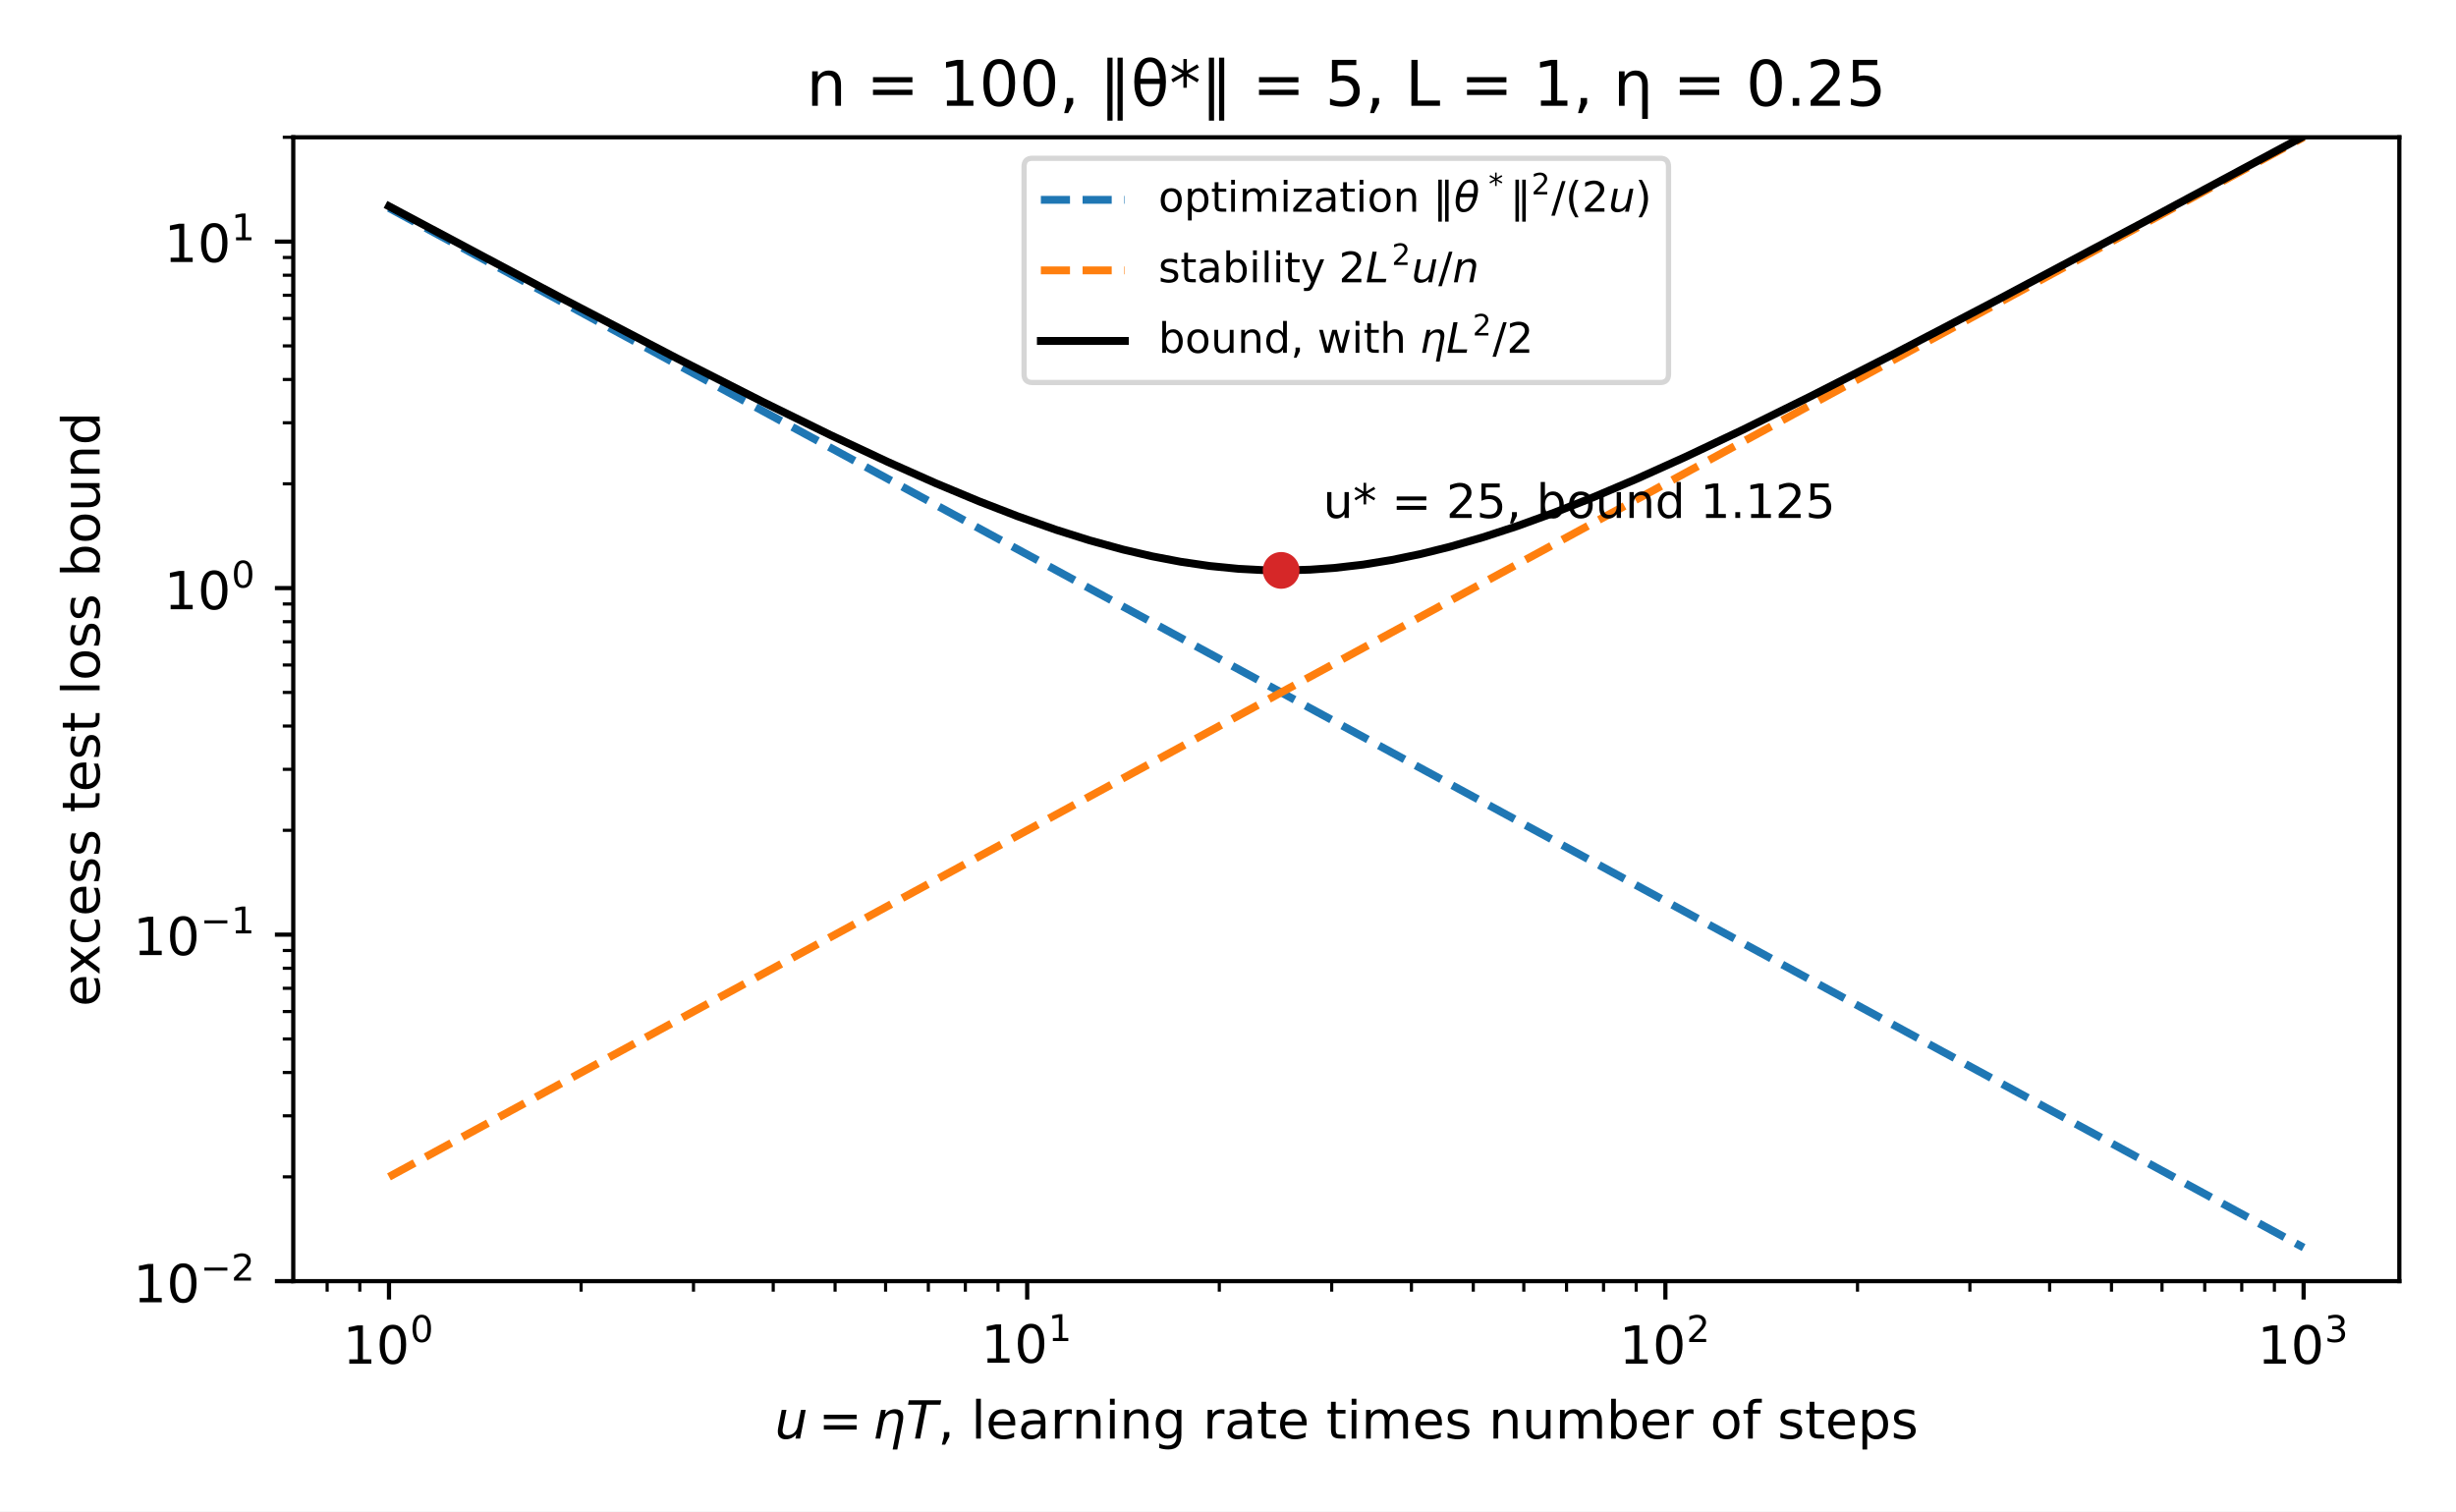
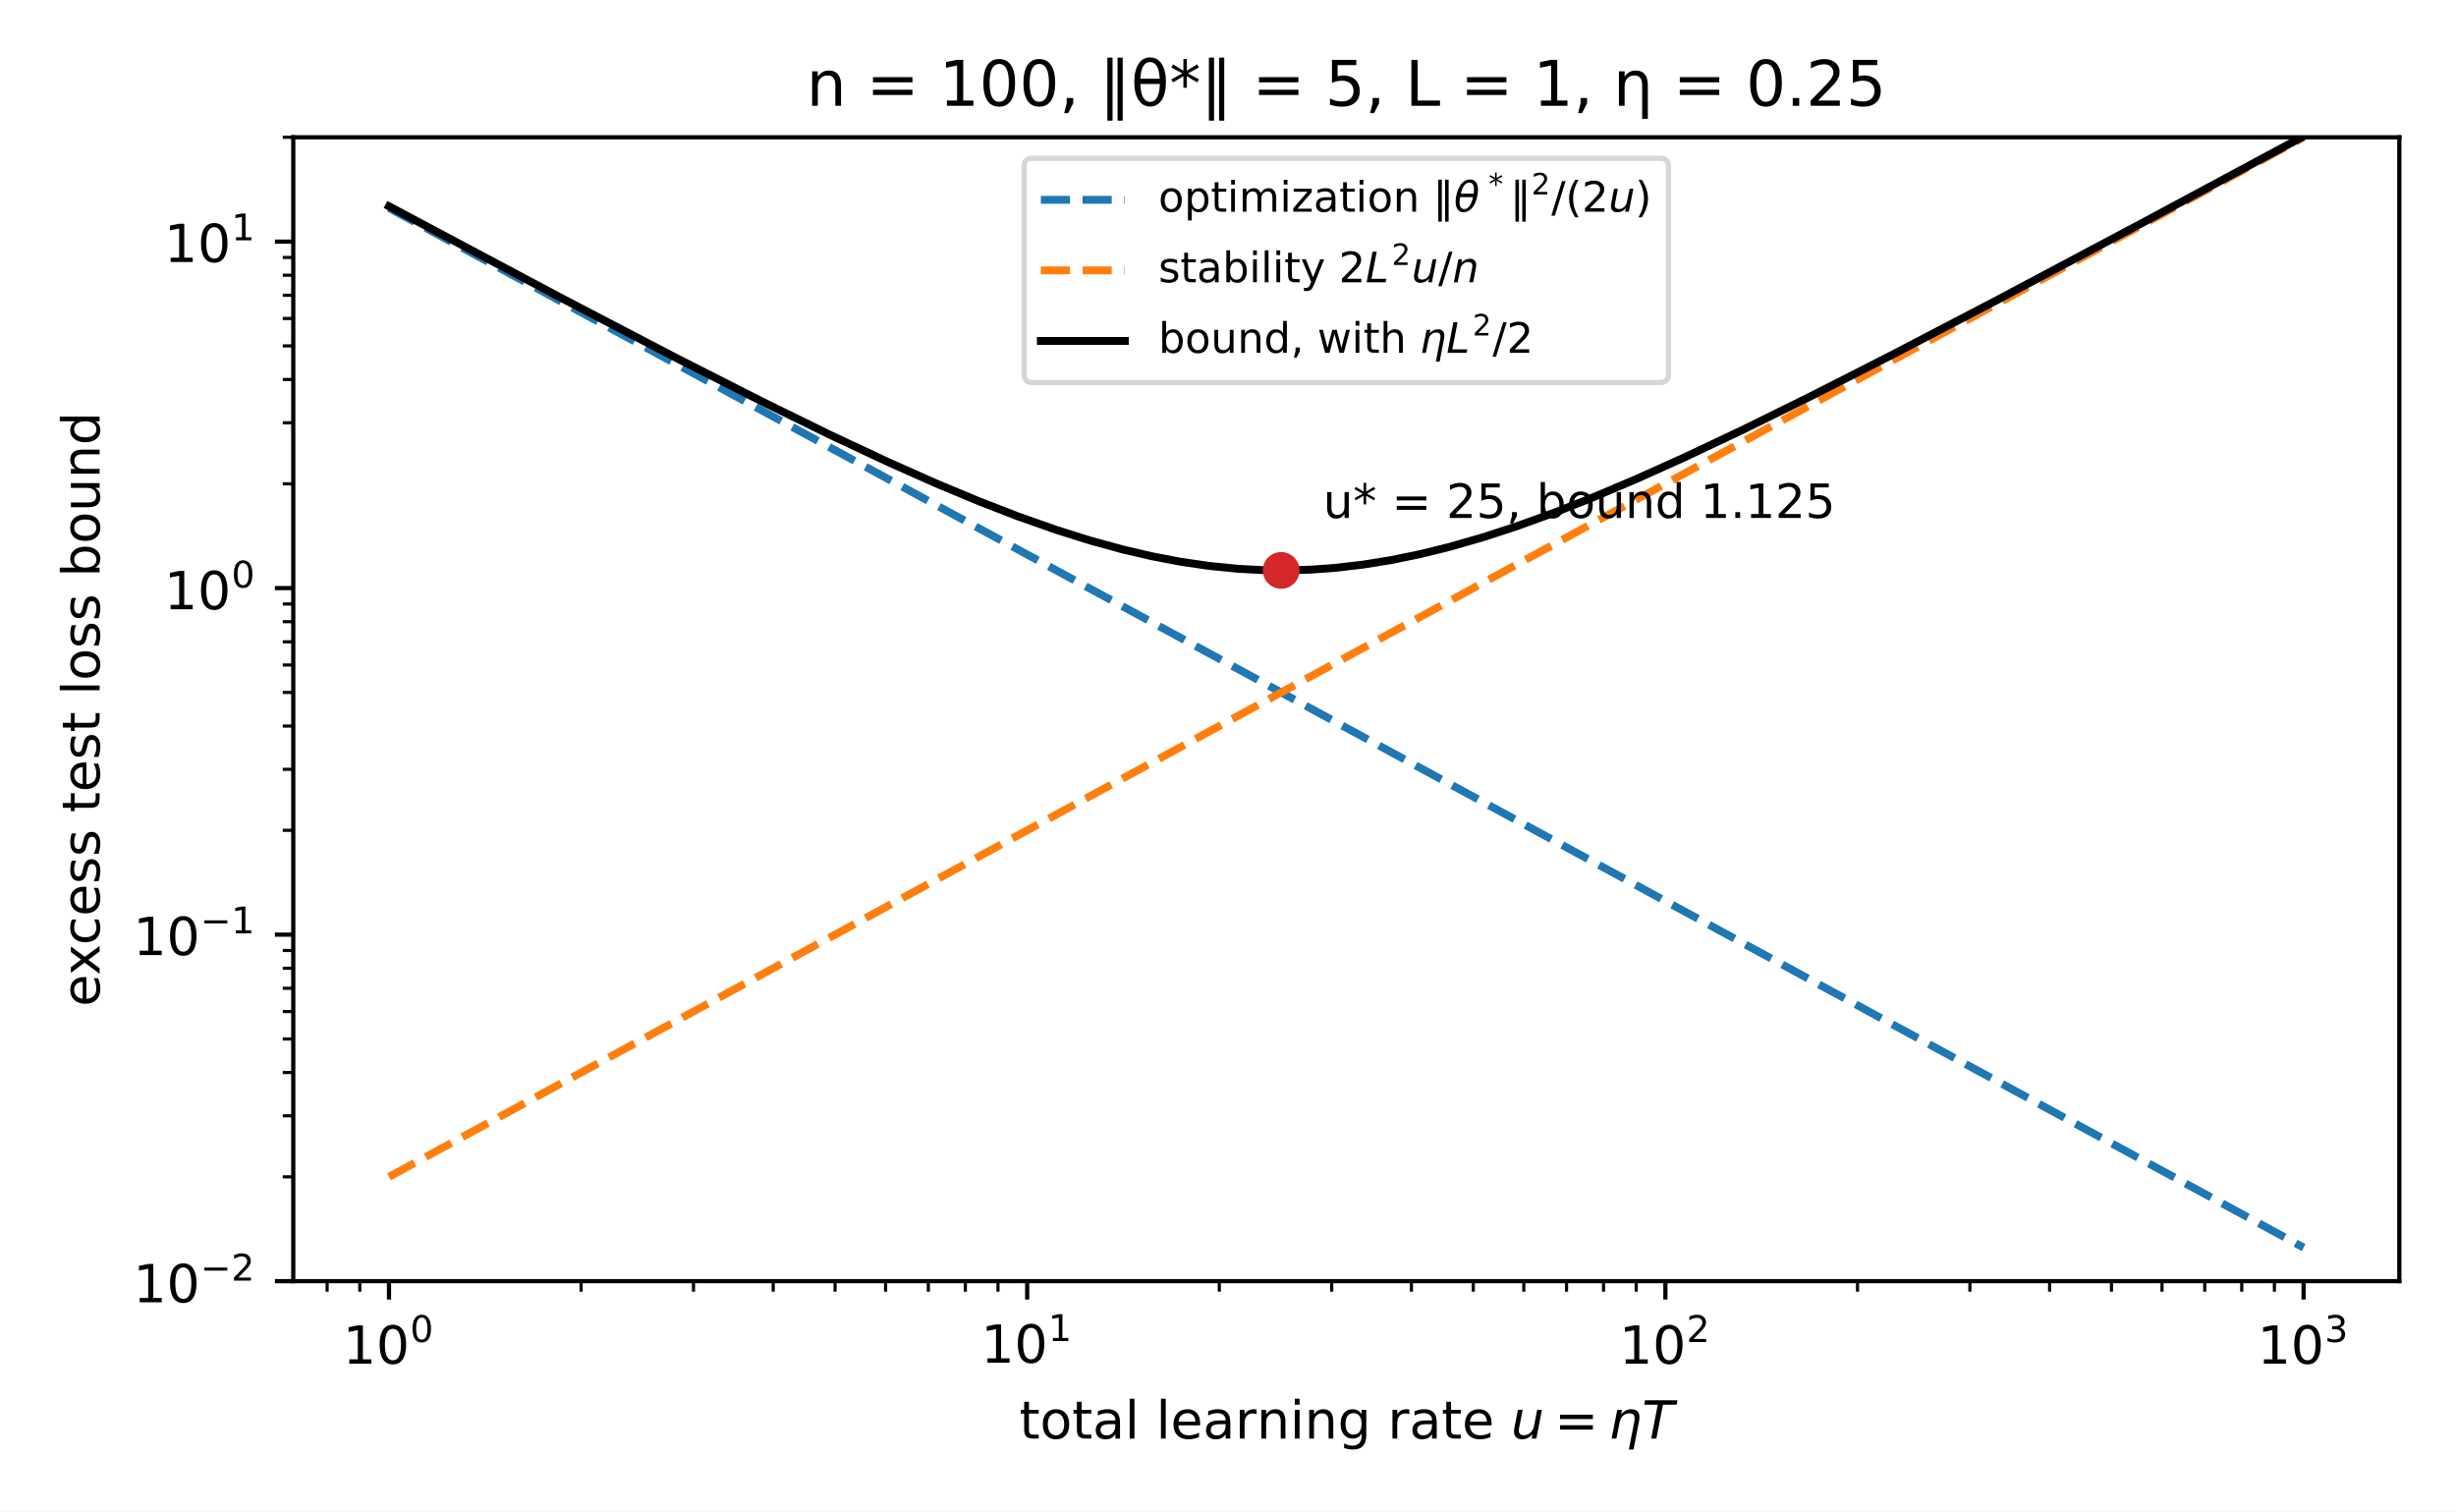
<svg xmlns="http://www.w3.org/2000/svg" xmlns:xlink="http://www.w3.org/1999/xlink" width="468pt" height="288pt" viewBox="0 0 468 288" version="1.1">
  <defs>
    <style type="text/css">*{stroke-linejoin: round; stroke-linecap: butt}</style>
  </defs>
  <g id="figure_1">
    <g id="patch_1">
      <path d="M 0 288  L 468 288  L 468 0  L 0 0  z " style="fill: #ffffff" />
    </g>
    <g id="axes_1">
      <g id="patch_2">
        <path d="M 55.882 244.115  L 457.2 244.115  L 457.2 26.16  L 55.882 26.16  z " style="fill: #ffffff" />
      </g>
      <g id="matplotlib.axis_1">
        <g id="xtick_1">
          <g id="line2d_1">
            <defs>
              <path id="m5288a0b979" d="M 0 0  L 0 3.5  " style="stroke: #000000; stroke-width: 0.8" />
            </defs>
            <g>
              <use xlink:href="#m5288a0b979" x="74.124" y="244.115" style="stroke: #000000; stroke-width: 0.8" />
            </g>
          </g>
          <g id="text_1">
            <g transform="translate(65.32406 260.5153)">
              <text>
                <tspan x="0" y="-0.675" style="font-size: 10px; font-family: 'DejaVu Sans'">1</tspan>
                <tspan x="6.362" y="-0.675" style="font-size: 10px; font-family: 'DejaVu Sans'">0</tspan>
                <tspan x="12.82" y="-4.805" style="font-size: 7px; font-family: 'DejaVu Sans'">0</tspan>
              </text>
            </g>
          </g>
        </g>
        <g id="xtick_2">
          <g id="line2d_2">
            <g>
              <use xlink:href="#m5288a0b979" x="195.735" y="244.115" style="stroke: #000000; stroke-width: 0.8" />
            </g>
          </g>
          <g id="text_2">
            <g transform="translate(186.9355 260.4153)">
              <text>
                <tspan x="0" y="-0.762" style="font-size: 10px; font-family: 'DejaVu Sans'">1</tspan>
                <tspan x="6.362" y="-0.762" style="font-size: 10px; font-family: 'DejaVu Sans'">0</tspan>
                <tspan x="12.82" y="-4.892" style="font-size: 7px; font-family: 'DejaVu Sans'">1</tspan>
              </text>
            </g>
          </g>
        </g>
        <g id="xtick_3">
          <g id="line2d_3">
            <g>
              <use xlink:href="#m5288a0b979" x="317.347" y="244.115" style="stroke: #000000; stroke-width: 0.8" />
            </g>
          </g>
          <g id="text_3">
            <g transform="translate(308.5469 260.5153)">
              <text>
                <tspan x="0" y="-0.675" style="font-size: 10px; font-family: 'DejaVu Sans'">1</tspan>
                <tspan x="6.362" y="-0.675" style="font-size: 10px; font-family: 'DejaVu Sans'">0</tspan>
                <tspan x="12.82" y="-4.805" style="font-size: 7px; font-family: 'DejaVu Sans'">2</tspan>
              </text>
            </g>
          </g>
        </g>
        <g id="xtick_4">
          <g id="line2d_4">
            <g>
              <use xlink:href="#m5288a0b979" x="438.958" y="244.115" style="stroke: #000000; stroke-width: 0.8" />
            </g>
          </g>
          <g id="text_4">
            <g transform="translate(430.1583 260.5153)">
              <text>
                <tspan x="0" y="-0.675" style="font-size: 10px; font-family: 'DejaVu Sans'">1</tspan>
                <tspan x="6.362" y="-0.675" style="font-size: 10px; font-family: 'DejaVu Sans'">0</tspan>
                <tspan x="12.82" y="-4.805" style="font-size: 7px; font-family: 'DejaVu Sans'">3</tspan>
              </text>
            </g>
          </g>
        </g>
        <g id="xtick_5">
          <g id="line2d_5">
            <defs>
              <path id="m8b709b4fbf" d="M 0 0  L 0 2  " style="stroke: #000000; stroke-width: 0.6" />
            </defs>
            <g>
              <use xlink:href="#m8b709b4fbf" x="62.339" y="244.115" style="stroke: #000000; stroke-width: 0.6" />
            </g>
          </g>
        </g>
        <g id="xtick_6">
          <g id="line2d_6">
            <g>
              <use xlink:href="#m8b709b4fbf" x="68.559" y="244.115" style="stroke: #000000; stroke-width: 0.6" />
            </g>
          </g>
        </g>
        <g id="xtick_7">
          <g id="line2d_7">
            <g>
              <use xlink:href="#m8b709b4fbf" x="110.733" y="244.115" style="stroke: #000000; stroke-width: 0.6" />
            </g>
          </g>
        </g>
        <g id="xtick_8">
          <g id="line2d_8">
            <g>
              <use xlink:href="#m8b709b4fbf" x="132.147" y="244.115" style="stroke: #000000; stroke-width: 0.6" />
            </g>
          </g>
        </g>
        <g id="xtick_9">
          <g id="line2d_9">
            <g>
              <use xlink:href="#m8b709b4fbf" x="147.341" y="244.115" style="stroke: #000000; stroke-width: 0.6" />
            </g>
          </g>
        </g>
        <g id="xtick_10">
          <g id="line2d_10">
            <g>
              <use xlink:href="#m8b709b4fbf" x="159.127" y="244.115" style="stroke: #000000; stroke-width: 0.6" />
            </g>
          </g>
        </g>
        <g id="xtick_11">
          <g id="line2d_11">
            <g>
              <use xlink:href="#m8b709b4fbf" x="168.756" y="244.115" style="stroke: #000000; stroke-width: 0.6" />
            </g>
          </g>
        </g>
        <g id="xtick_12">
          <g id="line2d_12">
            <g>
              <use xlink:href="#m8b709b4fbf" x="176.898" y="244.115" style="stroke: #000000; stroke-width: 0.6" />
            </g>
          </g>
        </g>
        <g id="xtick_13">
          <g id="line2d_13">
            <g>
              <use xlink:href="#m8b709b4fbf" x="183.95" y="244.115" style="stroke: #000000; stroke-width: 0.6" />
            </g>
          </g>
        </g>
        <g id="xtick_14">
          <g id="line2d_14">
            <g>
              <use xlink:href="#m8b709b4fbf" x="190.171" y="244.115" style="stroke: #000000; stroke-width: 0.6" />
            </g>
          </g>
        </g>
        <g id="xtick_15">
          <g id="line2d_15">
            <g>
              <use xlink:href="#m8b709b4fbf" x="232.344" y="244.115" style="stroke: #000000; stroke-width: 0.6" />
            </g>
          </g>
        </g>
        <g id="xtick_16">
          <g id="line2d_16">
            <g>
              <use xlink:href="#m8b709b4fbf" x="253.759" y="244.115" style="stroke: #000000; stroke-width: 0.6" />
            </g>
          </g>
        </g>
        <g id="xtick_17">
          <g id="line2d_17">
            <g>
              <use xlink:href="#m8b709b4fbf" x="268.953" y="244.115" style="stroke: #000000; stroke-width: 0.6" />
            </g>
          </g>
        </g>
        <g id="xtick_18">
          <g id="line2d_18">
            <g>
              <use xlink:href="#m8b709b4fbf" x="280.738" y="244.115" style="stroke: #000000; stroke-width: 0.6" />
            </g>
          </g>
        </g>
        <g id="xtick_19">
          <g id="line2d_19">
            <g>
              <use xlink:href="#m8b709b4fbf" x="290.368" y="244.115" style="stroke: #000000; stroke-width: 0.6" />
            </g>
          </g>
        </g>
        <g id="xtick_20">
          <g id="line2d_20">
            <g>
              <use xlink:href="#m8b709b4fbf" x="298.509" y="244.115" style="stroke: #000000; stroke-width: 0.6" />
            </g>
          </g>
        </g>
        <g id="xtick_21">
          <g id="line2d_21">
            <g>
              <use xlink:href="#m8b709b4fbf" x="305.562" y="244.115" style="stroke: #000000; stroke-width: 0.6" />
            </g>
          </g>
        </g>
        <g id="xtick_22">
          <g id="line2d_22">
            <g>
              <use xlink:href="#m8b709b4fbf" x="311.782" y="244.115" style="stroke: #000000; stroke-width: 0.6" />
            </g>
          </g>
        </g>
        <g id="xtick_23">
          <g id="line2d_23">
            <g>
              <use xlink:href="#m8b709b4fbf" x="353.956" y="244.115" style="stroke: #000000; stroke-width: 0.6" />
            </g>
          </g>
        </g>
        <g id="xtick_24">
          <g id="line2d_24">
            <g>
              <use xlink:href="#m8b709b4fbf" x="375.37" y="244.115" style="stroke: #000000; stroke-width: 0.6" />
            </g>
          </g>
        </g>
        <g id="xtick_25">
          <g id="line2d_25">
            <g>
              <use xlink:href="#m8b709b4fbf" x="390.564" y="244.115" style="stroke: #000000; stroke-width: 0.6" />
            </g>
          </g>
        </g>
        <g id="xtick_26">
          <g id="line2d_26">
            <g>
              <use xlink:href="#m8b709b4fbf" x="402.35" y="244.115" style="stroke: #000000; stroke-width: 0.6" />
            </g>
          </g>
        </g>
        <g id="xtick_27">
          <g id="line2d_27">
            <g>
              <use xlink:href="#m8b709b4fbf" x="411.979" y="244.115" style="stroke: #000000; stroke-width: 0.6" />
            </g>
          </g>
        </g>
        <g id="xtick_28">
          <g id="line2d_28">
            <g>
              <use xlink:href="#m8b709b4fbf" x="420.12" y="244.115" style="stroke: #000000; stroke-width: 0.6" />
            </g>
          </g>
        </g>
        <g id="xtick_29">
          <g id="line2d_29">
            <g>
              <use xlink:href="#m8b709b4fbf" x="427.173" y="244.115" style="stroke: #000000; stroke-width: 0.6" />
            </g>
          </g>
        </g>
        <g id="xtick_30">
          <g id="line2d_30">
            <g>
              <use xlink:href="#m8b709b4fbf" x="433.394" y="244.115" style="stroke: #000000; stroke-width: 0.6" />
            </g>
          </g>
        </g>
        <g id="text_5">
-           <g transform="translate(147.6412 274.5177)">
+           <g transform="translate(194.2412 274.5177)">
            <text>
-               <tspan x="0" y="-0.406" style="font-style: oblique; font-size: 10px; font-family: 'DejaVu Sans'">u</tspan>
-               <tspan x="18.613" y="-0.406" style="font-style: oblique; font-size: 10px; font-family: 'DejaVu Sans'">η</tspan>
-               <tspan x="24.951" y="-0.406" style="font-style: oblique; font-size: 10px; font-family: 'DejaVu Sans'">T</tspan>
-               <tspan x="8.286" y="-0.406" style="font-size: 10px; font-family: 'DejaVu Sans'">=</tspan>
-               <tspan x="31.06" y="-0.406" style="font-size: 10px; font-family: 'DejaVu Sans'">,</tspan>
-               <tspan x="34.238" y="-0.406" style="font-size: 10px; font-family: 'DejaVu Sans'"> </tspan>
-               <tspan x="37.417" y="-0.406" style="font-size: 10px; font-family: 'DejaVu Sans'">l</tspan>
-               <tspan x="40.195" y="-0.406" style="font-size: 10px; font-family: 'DejaVu Sans'">e</tspan>
-               <tspan x="46.348" y="-0.406" style="font-size: 10px; font-family: 'DejaVu Sans'">a</tspan>
-               <tspan x="52.476" y="-0.406" style="font-size: 10px; font-family: 'DejaVu Sans'">r</tspan>
-               <tspan x="56.587" y="-0.406" style="font-size: 10px; font-family: 'DejaVu Sans'">n</tspan>
-               <tspan x="62.925" y="-0.406" style="font-size: 10px; font-family: 'DejaVu Sans'">i</tspan>
-               <tspan x="65.703" y="-0.406" style="font-size: 10px; font-family: 'DejaVu Sans'">n</tspan>
-               <tspan x="72.041" y="-0.406" style="font-size: 10px; font-family: 'DejaVu Sans'">g</tspan>
-               <tspan x="78.389" y="-0.406" style="font-size: 10px; font-family: 'DejaVu Sans'"> </tspan>
-               <tspan x="81.567" y="-0.406" style="font-size: 10px; font-family: 'DejaVu Sans'">r</tspan>
-               <tspan x="85.679" y="-0.406" style="font-size: 10px; font-family: 'DejaVu Sans'">a</tspan>
-               <tspan x="91.807" y="-0.406" style="font-size: 10px; font-family: 'DejaVu Sans'">t</tspan>
-               <tspan x="95.728" y="-0.406" style="font-size: 10px; font-family: 'DejaVu Sans'">e</tspan>
-               <tspan x="101.88" y="-0.406" style="font-size: 10px; font-family: 'DejaVu Sans'"> </tspan>
-               <tspan x="105.059" y="-0.406" style="font-size: 10px; font-family: 'DejaVu Sans'">t</tspan>
-               <tspan x="108.979" y="-0.406" style="font-size: 10px; font-family: 'DejaVu Sans'">i</tspan>
-               <tspan x="111.758" y="-0.406" style="font-size: 10px; font-family: 'DejaVu Sans'">m</tspan>
-               <tspan x="121.499" y="-0.406" style="font-size: 10px; font-family: 'DejaVu Sans'">e</tspan>
-               <tspan x="127.651" y="-0.406" style="font-size: 10px; font-family: 'DejaVu Sans'">s</tspan>
-               <tspan x="132.861" y="-0.406" style="font-size: 10px; font-family: 'DejaVu Sans'"> </tspan>
-               <tspan x="136.04" y="-0.406" style="font-size: 10px; font-family: 'DejaVu Sans'">n</tspan>
-               <tspan x="142.378" y="-0.406" style="font-size: 10px; font-family: 'DejaVu Sans'">u</tspan>
-               <tspan x="148.716" y="-0.406" style="font-size: 10px; font-family: 'DejaVu Sans'">m</tspan>
-               <tspan x="158.457" y="-0.406" style="font-size: 10px; font-family: 'DejaVu Sans'">b</tspan>
-               <tspan x="164.805" y="-0.406" style="font-size: 10px; font-family: 'DejaVu Sans'">e</tspan>
-               <tspan x="170.957" y="-0.406" style="font-size: 10px; font-family: 'DejaVu Sans'">r</tspan>
-               <tspan x="175.068" y="-0.406" style="font-size: 10px; font-family: 'DejaVu Sans'"> </tspan>
-               <tspan x="178.247" y="-0.406" style="font-size: 10px; font-family: 'DejaVu Sans'">o</tspan>
-               <tspan x="184.365" y="-0.406" style="font-size: 10px; font-family: 'DejaVu Sans'">f</tspan>
-               <tspan x="187.886" y="-0.406" style="font-size: 10px; font-family: 'DejaVu Sans'"> </tspan>
-               <tspan x="191.064" y="-0.406" style="font-size: 10px; font-family: 'DejaVu Sans'">s</tspan>
-               <tspan x="196.274" y="-0.406" style="font-size: 10px; font-family: 'DejaVu Sans'">t</tspan>
-               <tspan x="200.195" y="-0.406" style="font-size: 10px; font-family: 'DejaVu Sans'">e</tspan>
-               <tspan x="206.348" y="-0.406" style="font-size: 10px; font-family: 'DejaVu Sans'">p</tspan>
-               <tspan x="212.695" y="-0.406" style="font-size: 10px; font-family: 'DejaVu Sans'">s</tspan>
+               <tspan x="0" y="-0.406" style="font-size: 10px; font-family: 'DejaVu Sans'">t</tspan>
+               <tspan x="3.921" y="-0.406" style="font-size: 10px; font-family: 'DejaVu Sans'">o</tspan>
+               <tspan x="10.039" y="-0.406" style="font-size: 10px; font-family: 'DejaVu Sans'">t</tspan>
+               <tspan x="13.96" y="-0.406" style="font-size: 10px; font-family: 'DejaVu Sans'">a</tspan>
+               <tspan x="20.088" y="-0.406" style="font-size: 10px; font-family: 'DejaVu Sans'">l</tspan>
+               <tspan x="22.866" y="-0.406" style="font-size: 10px; font-family: 'DejaVu Sans'"> </tspan>
+               <tspan x="26.045" y="-0.406" style="font-size: 10px; font-family: 'DejaVu Sans'">l</tspan>
+               <tspan x="28.823" y="-0.406" style="font-size: 10px; font-family: 'DejaVu Sans'">e</tspan>
+               <tspan x="34.976" y="-0.406" style="font-size: 10px; font-family: 'DejaVu Sans'">a</tspan>
+               <tspan x="41.104" y="-0.406" style="font-size: 10px; font-family: 'DejaVu Sans'">r</tspan>
+               <tspan x="45.215" y="-0.406" style="font-size: 10px; font-family: 'DejaVu Sans'">n</tspan>
+               <tspan x="51.553" y="-0.406" style="font-size: 10px; font-family: 'DejaVu Sans'">i</tspan>
+               <tspan x="54.331" y="-0.406" style="font-size: 10px; font-family: 'DejaVu Sans'">n</tspan>
+               <tspan x="60.669" y="-0.406" style="font-size: 10px; font-family: 'DejaVu Sans'">g</tspan>
+               <tspan x="67.017" y="-0.406" style="font-size: 10px; font-family: 'DejaVu Sans'"> </tspan>
+               <tspan x="70.195" y="-0.406" style="font-size: 10px; font-family: 'DejaVu Sans'">r</tspan>
+               <tspan x="74.307" y="-0.406" style="font-size: 10px; font-family: 'DejaVu Sans'">a</tspan>
+               <tspan x="80.435" y="-0.406" style="font-size: 10px; font-family: 'DejaVu Sans'">t</tspan>
+               <tspan x="84.355" y="-0.406" style="font-size: 10px; font-family: 'DejaVu Sans'">e</tspan>
+               <tspan x="90.508" y="-0.406" style="font-size: 10px; font-family: 'DejaVu Sans'"> </tspan>
+               <tspan x="101.973" y="-0.406" style="font-size: 10px; font-family: 'DejaVu Sans'">=</tspan>
+               <tspan x="93.687" y="-0.406" style="font-style: oblique; font-size: 10px; font-family: 'DejaVu Sans'">u</tspan>
+               <tspan x="112.3" y="-0.406" style="font-style: oblique; font-size: 10px; font-family: 'DejaVu Sans'">η</tspan>
+               <tspan x="118.638" y="-0.406" style="font-style: oblique; font-size: 10px; font-family: 'DejaVu Sans'">T</tspan>
            </text>
          </g>
        </g>
      </g>
      <g id="matplotlib.axis_2">
        <g id="ytick_1">
          <g id="line2d_31">
            <defs>
              <path id="m361ceef6e5" d="M 0 0  L -3.5 0  " style="stroke: #000000; stroke-width: 0.8" />
            </defs>
            <g>
              <use xlink:href="#m361ceef6e5" x="55.882" y="244.115" style="stroke: #000000; stroke-width: 0.8" />
            </g>
          </g>
          <g id="text_6">
            <g transform="translate(25.38234 248.8153)">
              <text>
                <tspan x="0" y="-0.675" style="font-size: 10px; font-family: 'DejaVu Sans'">1</tspan>
                <tspan x="6.362" y="-0.675" style="font-size: 10px; font-family: 'DejaVu Sans'">0</tspan>
                <tspan x="12.82" y="-4.805" style="font-size: 7px; font-family: 'DejaVu Sans'">−</tspan>
                <tspan x="18.686" y="-4.805" style="font-size: 7px; font-family: 'DejaVu Sans'">2</tspan>
              </text>
            </g>
          </g>
        </g>
        <g id="ytick_2">
          <g id="line2d_32">
            <g>
              <use xlink:href="#m361ceef6e5" x="55.882" y="178.089" style="stroke: #000000; stroke-width: 0.8" />
            </g>
          </g>
          <g id="text_7">
            <g transform="translate(25.38234 182.7389)">
              <text>
                <tspan x="0" y="-0.762" style="font-size: 10px; font-family: 'DejaVu Sans'">1</tspan>
                <tspan x="6.362" y="-0.762" style="font-size: 10px; font-family: 'DejaVu Sans'">0</tspan>
                <tspan x="12.82" y="-4.892" style="font-size: 7px; font-family: 'DejaVu Sans'">−</tspan>
                <tspan x="18.686" y="-4.892" style="font-size: 7px; font-family: 'DejaVu Sans'">1</tspan>
              </text>
            </g>
          </g>
        </g>
        <g id="ytick_3">
          <g id="line2d_33">
            <g>
              <use xlink:href="#m361ceef6e5" x="55.882" y="112.062" style="stroke: #000000; stroke-width: 0.8" />
            </g>
          </g>
          <g id="text_8">
            <g transform="translate(31.28234 116.7624)">
              <text>
                <tspan x="0" y="-0.675" style="font-size: 10px; font-family: 'DejaVu Sans'">1</tspan>
                <tspan x="6.362" y="-0.675" style="font-size: 10px; font-family: 'DejaVu Sans'">0</tspan>
                <tspan x="12.82" y="-4.805" style="font-size: 7px; font-family: 'DejaVu Sans'">0</tspan>
              </text>
            </g>
          </g>
        </g>
        <g id="ytick_4">
          <g id="line2d_34">
            <g>
              <use xlink:href="#m361ceef6e5" x="55.882" y="46.036" style="stroke: #000000; stroke-width: 0.8" />
            </g>
          </g>
          <g id="text_9">
            <g transform="translate(31.28234 50.68594)">
              <text>
                <tspan x="0" y="-0.762" style="font-size: 10px; font-family: 'DejaVu Sans'">1</tspan>
                <tspan x="6.362" y="-0.762" style="font-size: 10px; font-family: 'DejaVu Sans'">0</tspan>
                <tspan x="12.82" y="-4.892" style="font-size: 7px; font-family: 'DejaVu Sans'">1</tspan>
              </text>
            </g>
          </g>
        </g>
        <g id="ytick_5">
          <g id="line2d_35">
            <defs>
              <path id="m5c32e7f812" d="M 0 0  L -2 0  " style="stroke: #000000; stroke-width: 0.6" />
            </defs>
            <g>
              <use xlink:href="#m5c32e7f812" x="55.882" y="224.239" style="stroke: #000000; stroke-width: 0.6" />
            </g>
          </g>
        </g>
        <g id="ytick_6">
          <g id="line2d_36">
            <g>
              <use xlink:href="#m5c32e7f812" x="55.882" y="212.613" style="stroke: #000000; stroke-width: 0.6" />
            </g>
          </g>
        </g>
        <g id="ytick_7">
          <g id="line2d_37">
            <g>
              <use xlink:href="#m5c32e7f812" x="55.882" y="204.363" style="stroke: #000000; stroke-width: 0.6" />
            </g>
          </g>
        </g>
        <g id="ytick_8">
          <g id="line2d_38">
            <g>
              <use xlink:href="#m5c32e7f812" x="55.882" y="197.965" style="stroke: #000000; stroke-width: 0.6" />
            </g>
          </g>
        </g>
        <g id="ytick_9">
          <g id="line2d_39">
            <g>
              <use xlink:href="#m5c32e7f812" x="55.882" y="192.737" style="stroke: #000000; stroke-width: 0.6" />
            </g>
          </g>
        </g>
        <g id="ytick_10">
          <g id="line2d_40">
            <g>
              <use xlink:href="#m5c32e7f812" x="55.882" y="188.316" style="stroke: #000000; stroke-width: 0.6" />
            </g>
          </g>
        </g>
        <g id="ytick_11">
          <g id="line2d_41">
            <g>
              <use xlink:href="#m5c32e7f812" x="55.882" y="184.487" style="stroke: #000000; stroke-width: 0.6" />
            </g>
          </g>
        </g>
        <g id="ytick_12">
          <g id="line2d_42">
            <g>
              <use xlink:href="#m5c32e7f812" x="55.882" y="181.11" style="stroke: #000000; stroke-width: 0.6" />
            </g>
          </g>
        </g>
        <g id="ytick_13">
          <g id="line2d_43">
            <g>
              <use xlink:href="#m5c32e7f812" x="55.882" y="158.213" style="stroke: #000000; stroke-width: 0.6" />
            </g>
          </g>
        </g>
        <g id="ytick_14">
          <g id="line2d_44">
            <g>
              <use xlink:href="#m5c32e7f812" x="55.882" y="146.586" style="stroke: #000000; stroke-width: 0.6" />
            </g>
          </g>
        </g>
        <g id="ytick_15">
          <g id="line2d_45">
            <g>
              <use xlink:href="#m5c32e7f812" x="55.882" y="138.337" style="stroke: #000000; stroke-width: 0.6" />
            </g>
          </g>
        </g>
        <g id="ytick_16">
          <g id="line2d_46">
            <g>
              <use xlink:href="#m5c32e7f812" x="55.882" y="131.938" style="stroke: #000000; stroke-width: 0.6" />
            </g>
          </g>
        </g>
        <g id="ytick_17">
          <g id="line2d_47">
            <g>
              <use xlink:href="#m5c32e7f812" x="55.882" y="126.71" style="stroke: #000000; stroke-width: 0.6" />
            </g>
          </g>
        </g>
        <g id="ytick_18">
          <g id="line2d_48">
            <g>
              <use xlink:href="#m5c32e7f812" x="55.882" y="122.29" style="stroke: #000000; stroke-width: 0.6" />
            </g>
          </g>
        </g>
        <g id="ytick_19">
          <g id="line2d_49">
            <g>
              <use xlink:href="#m5c32e7f812" x="55.882" y="118.461" style="stroke: #000000; stroke-width: 0.6" />
            </g>
          </g>
        </g>
        <g id="ytick_20">
          <g id="line2d_50">
            <g>
              <use xlink:href="#m5c32e7f812" x="55.882" y="115.084" style="stroke: #000000; stroke-width: 0.6" />
            </g>
          </g>
        </g>
        <g id="ytick_21">
          <g id="line2d_51">
            <g>
              <use xlink:href="#m5c32e7f812" x="55.882" y="92.186" style="stroke: #000000; stroke-width: 0.6" />
            </g>
          </g>
        </g>
        <g id="ytick_22">
          <g id="line2d_52">
            <g>
              <use xlink:href="#m5c32e7f812" x="55.882" y="80.56" style="stroke: #000000; stroke-width: 0.6" />
            </g>
          </g>
        </g>
        <g id="ytick_23">
          <g id="line2d_53">
            <g>
              <use xlink:href="#m5c32e7f812" x="55.882" y="72.311" style="stroke: #000000; stroke-width: 0.6" />
            </g>
          </g>
        </g>
        <g id="ytick_24">
          <g id="line2d_54">
            <g>
              <use xlink:href="#m5c32e7f812" x="55.882" y="65.912" style="stroke: #000000; stroke-width: 0.6" />
            </g>
          </g>
        </g>
        <g id="ytick_25">
          <g id="line2d_55">
            <g>
              <use xlink:href="#m5c32e7f812" x="55.882" y="60.684" style="stroke: #000000; stroke-width: 0.6" />
            </g>
          </g>
        </g>
        <g id="ytick_26">
          <g id="line2d_56">
            <g>
              <use xlink:href="#m5c32e7f812" x="55.882" y="56.264" style="stroke: #000000; stroke-width: 0.6" />
            </g>
          </g>
        </g>
        <g id="ytick_27">
          <g id="line2d_57">
            <g>
              <use xlink:href="#m5c32e7f812" x="55.882" y="52.435" style="stroke: #000000; stroke-width: 0.6" />
            </g>
          </g>
        </g>
        <g id="ytick_28">
          <g id="line2d_58">
            <g>
              <use xlink:href="#m5c32e7f812" x="55.882" y="49.057" style="stroke: #000000; stroke-width: 0.6" />
            </g>
          </g>
        </g>
        <g id="ytick_29">
          <g id="line2d_59">
            <g>
              <use xlink:href="#m5c32e7f812" x="55.882" y="26.16" style="stroke: #000000; stroke-width: 0.6" />
            </g>
          </g>
        </g>
        <g id="text_10">
          <text style="font-size: 10px; font-family: 'DejaVu Sans', 'Bitstream Vera Sans', 'Computer Modern Sans Serif', 'Lucida Grande', 'Verdana', 'Geneva', 'Lucid', 'Arial', 'Helvetica', 'Avant Garde', sans-serif; text-anchor: middle" x="18.98" y="135.138" transform="rotate(-90 18.98 135.1377)">excess test loss bound</text>
        </g>
      </g>
      <g id="line2d_60">
        <path d="M 74.124 39.637  L 438.958 237.717  L 438.958 237.717  " clip-path="url(#p465441e1a7)" style="fill: none; stroke-dasharray: 5.55,2.4; stroke-dashoffset: 0; stroke: #1f77b4; stroke-width: 1.5" />
      </g>
      <g id="line2d_61">
        <path d="M 74.124 224.239  L 438.958 26.16  L 438.958 26.16  " clip-path="url(#p465441e1a7)" style="fill: none; stroke-dasharray: 5.55,2.4; stroke-dashoffset: 0; stroke: #ff7f0e; stroke-width: 1.5" />
      </g>
      <g id="line2d_62">
        <path d="M 74.124 39.307  L 107.041 56.823  L 128.986 68.271  L 145.445 76.623  L 158.246 82.895  L 169.219 88.039  L 178.362 92.103  L 186.592 95.536  L 193.907 98.367  L 201.222 100.946  L 207.622 102.961  L 214.023 104.718  L 219.509 105.995  L 224.995 107.042  L 230.482 107.842  L 235.968 108.382  L 240.54 108.626  L 245.112 108.681  L 249.683 108.544  L 254.255 108.219  L 259.741 107.585  L 265.228 106.695  L 270.714 105.564  L 276.2 104.208  L 282.601 102.368  L 289.001 100.28  L 296.316 97.63  L 303.631 94.739  L 311.861 91.251  L 321.004 87.138  L 331.977 81.949  L 344.778 75.641  L 360.322 67.73  L 380.439 57.234  L 408.784 42.171  L 438.958 25.964  L 438.958 25.964  " clip-path="url(#p465441e1a7)" style="fill: none; stroke: #000000; stroke-width: 1.5; stroke-linecap: square" />
      </g>
      <g id="line2d_63">
        <defs>
          <path id="m4f89b16b1e" d="M 0 3  C 0.796 3 1.559 2.684 2.121 2.121  C 2.684 1.559 3 0.796 3 0  C 3 -0.796 2.684 -1.559 2.121 -2.121  C 1.559 -2.684 0.796 -3 0 -3  C -0.796 -3 -1.559 -2.684 -2.121 -2.121  C -2.684 -1.559 -3 -0.796 -3 0  C -3 0.796 -2.684 1.559 -2.121 2.121  C -1.559 2.684 -0.796 3 0 3  z " style="stroke: #d62728" />
        </defs>
        <g clip-path="url(#p465441e1a7)">
          <use xlink:href="#m4f89b16b1e" x="244.13" y="108.685" style="fill: #d62728; stroke: #d62728" />
        </g>
      </g>
      <g id="patch_3">
        <path d="M 55.882 244.115  L 55.882 26.16  " style="fill: none; stroke: #000000; stroke-width: 0.8; stroke-linejoin: miter; stroke-linecap: square" />
      </g>
      <g id="patch_4">
        <path d="M 457.2 244.115  L 457.2 26.16  " style="fill: none; stroke: #000000; stroke-width: 0.8; stroke-linejoin: miter; stroke-linecap: square" />
      </g>
      <g id="patch_5">
        <path d="M 55.882 244.115  L 457.2 244.115  " style="fill: none; stroke: #000000; stroke-width: 0.8; stroke-linejoin: miter; stroke-linecap: square" />
      </g>
      <g id="patch_6">
        <path d="M 55.882 26.16  L 457.2 26.16  " style="fill: none; stroke: #000000; stroke-width: 0.8; stroke-linejoin: miter; stroke-linecap: square" />
      </g>
      <g id="text_11">
        <text style="font-size: 9px; font-family: 'DejaVu Sans', 'Bitstream Vera Sans', 'Computer Modern Sans Serif', 'Lucida Grande', 'Verdana', 'Geneva', 'Lucid', 'Arial', 'Helvetica', 'Avant Garde', sans-serif; text-anchor: start" x="252.13" y="98.685" transform="rotate(-0 252.1295 98.68498)">u* = 25, bound 1.125</text>
      </g>
      <g id="text_12">
        <text style="font-size: 12px; font-family: 'DejaVu Sans', 'Bitstream Vera Sans', 'Computer Modern Sans Serif', 'Lucida Grande', 'Verdana', 'Geneva', 'Lucid', 'Arial', 'Helvetica', 'Avant Garde', sans-serif; text-anchor: middle" x="256.541" y="20.16" transform="rotate(-0 256.5412 20.16)">n = 100, ‖θ*‖ = 5, L = 1, η = 0.25</text>
      </g>
      <g id="legend_1">
        <g id="patch_7">
          <path d="M 196.741 72.886  L 316.341 72.886  Q 317.941 72.886 317.941 71.286  L 317.941 31.76  Q 317.941 30.16 316.341 30.16  L 196.741 30.16  Q 195.141 30.16 195.141 31.76  L 195.141 71.286  Q 195.141 72.886 196.741 72.886  z " style="fill: #ffffff; opacity: 0.8; stroke: #cccccc; stroke-linejoin: miter" />
        </g>
        <g id="line2d_64">
          <path d="M 198.341 38.08  L 206.341 38.08  L 214.341 38.08  " style="fill: none; stroke-dasharray: 5.55,2.4; stroke-dashoffset: 0; stroke: #1f77b4; stroke-width: 1.5" />
        </g>
        <g id="text_13">
          <g transform="translate(220.7412 40.88)">
            <text>
              <tspan x="0" y="-0.54" style="font-size: 8px; font-family: 'DejaVu Sans'">o</tspan>
              <tspan x="4.895" y="-0.54" style="font-size: 8px; font-family: 'DejaVu Sans'">p</tspan>
              <tspan x="9.973" y="-0.54" style="font-size: 8px; font-family: 'DejaVu Sans'">t</tspan>
              <tspan x="13.109" y="-0.54" style="font-size: 8px; font-family: 'DejaVu Sans'">i</tspan>
              <tspan x="15.332" y="-0.54" style="font-size: 8px; font-family: 'DejaVu Sans'">m</tspan>
              <tspan x="23.125" y="-0.54" style="font-size: 8px; font-family: 'DejaVu Sans'">i</tspan>
              <tspan x="25.348" y="-0.54" style="font-size: 8px; font-family: 'DejaVu Sans'">z</tspan>
              <tspan x="29.547" y="-0.54" style="font-size: 8px; font-family: 'DejaVu Sans'">a</tspan>
              <tspan x="34.449" y="-0.54" style="font-size: 8px; font-family: 'DejaVu Sans'">t</tspan>
              <tspan x="37.586" y="-0.54" style="font-size: 8px; font-family: 'DejaVu Sans'">i</tspan>
              <tspan x="39.809" y="-0.54" style="font-size: 8px; font-family: 'DejaVu Sans'">o</tspan>
              <tspan x="44.703" y="-0.54" style="font-size: 8px; font-family: 'DejaVu Sans'">n</tspan>
              <tspan x="49.773" y="-0.54" style="font-size: 8px; font-family: 'DejaVu Sans'"> </tspan>
              <tspan x="52.316" y="-0.54" style="font-size: 8px; font-family: 'DejaVu Sans'">‖</tspan>
              <tspan x="67.016" y="-0.54" style="font-size: 8px; font-family: 'DejaVu Sans'">‖</tspan>
              <tspan x="74.874" y="-0.54" style="font-size: 8px; font-family: 'DejaVu Sans'">/</tspan>
              <tspan x="77.57" y="-0.54" style="font-size: 8px; font-family: 'DejaVu Sans'">(</tspan>
              <tspan x="80.691" y="-0.54" style="font-size: 8px; font-family: 'DejaVu Sans'">2</tspan>
              <tspan x="90.851" y="-0.54" style="font-size: 8px; font-family: 'DejaVu Sans'">)</tspan>
              <tspan x="56.316" y="-0.54" style="font-style: oblique; font-size: 8px; font-family: 'DejaVu Sans'">θ</tspan>
              <tspan x="85.781" y="-0.54" style="font-style: oblique; font-size: 8px; font-family: 'DejaVu Sans'">u</tspan>
              <tspan x="62.906" y="-3.844" style="font-size: 5.6px; font-family: 'DejaVu Sans'">*</tspan>
              <tspan x="71.093" y="-3.844" style="font-size: 5.6px; font-family: 'DejaVu Sans'">2</tspan>
            </text>
          </g>
        </g>
        <g id="line2d_65">
          <path d="M 198.341 51.522  L 206.341 51.522  L 214.341 51.522  " style="fill: none; stroke-dasharray: 5.55,2.4; stroke-dashoffset: 0; stroke: #ff7f0e; stroke-width: 1.5" />
        </g>
        <g id="text_14">
          <g transform="translate(220.7412 54.32187)">
            <text>
              <tspan x="0" y="-0.54" style="font-size: 8px; font-family: 'DejaVu Sans'">s</tspan>
              <tspan x="4.168" y="-0.54" style="font-size: 8px; font-family: 'DejaVu Sans'">t</tspan>
              <tspan x="7.305" y="-0.54" style="font-size: 8px; font-family: 'DejaVu Sans'">a</tspan>
              <tspan x="12.207" y="-0.54" style="font-size: 8px; font-family: 'DejaVu Sans'">b</tspan>
              <tspan x="17.285" y="-0.54" style="font-size: 8px; font-family: 'DejaVu Sans'">i</tspan>
              <tspan x="19.508" y="-0.54" style="font-size: 8px; font-family: 'DejaVu Sans'">l</tspan>
              <tspan x="21.73" y="-0.54" style="font-size: 8px; font-family: 'DejaVu Sans'">i</tspan>
              <tspan x="23.953" y="-0.54" style="font-size: 8px; font-family: 'DejaVu Sans'">t</tspan>
              <tspan x="27.09" y="-0.54" style="font-size: 8px; font-family: 'DejaVu Sans'">y</tspan>
              <tspan x="31.824" y="-0.54" style="font-size: 8px; font-family: 'DejaVu Sans'"> </tspan>
              <tspan x="34.367" y="-0.54" style="font-size: 8px; font-family: 'DejaVu Sans'">2</tspan>
              <tspan x="53.327" y="-0.54" style="font-size: 8px; font-family: 'DejaVu Sans'">/</tspan>
              <tspan x="39.457" y="-0.54" style="font-style: oblique; font-size: 8px; font-family: 'DejaVu Sans'">L</tspan>
              <tspan x="48.256" y="-0.54" style="font-style: oblique; font-size: 8px; font-family: 'DejaVu Sans'">u</tspan>
              <tspan x="56.022" y="-0.54" style="font-style: oblique; font-size: 8px; font-family: 'DejaVu Sans'">n</tspan>
              <tspan x="44.475" y="-3.844" style="font-size: 5.6px; font-family: 'DejaVu Sans'">2</tspan>
            </text>
          </g>
        </g>
        <g id="line2d_66">
          <path d="M 198.341 64.964  L 206.341 64.964  L 214.341 64.964  " style="fill: none; stroke: #000000; stroke-width: 1.5; stroke-linecap: square" />
        </g>
        <g id="text_15">
          <g transform="translate(220.7412 67.76375)">
            <text>
              <tspan x="0" y="-0.54" style="font-size: 8px; font-family: 'DejaVu Sans'">b</tspan>
              <tspan x="5.078" y="-0.54" style="font-size: 8px; font-family: 'DejaVu Sans'">o</tspan>
              <tspan x="9.973" y="-0.54" style="font-size: 8px; font-family: 'DejaVu Sans'">u</tspan>
              <tspan x="15.043" y="-0.54" style="font-size: 8px; font-family: 'DejaVu Sans'">n</tspan>
              <tspan x="20.113" y="-0.54" style="font-size: 8px; font-family: 'DejaVu Sans'">d</tspan>
              <tspan x="25.191" y="-0.54" style="font-size: 8px; font-family: 'DejaVu Sans'">,</tspan>
              <tspan x="27.734" y="-0.54" style="font-size: 8px; font-family: 'DejaVu Sans'"> </tspan>
              <tspan x="30.277" y="-0.54" style="font-size: 8px; font-family: 'DejaVu Sans'">w</tspan>
              <tspan x="36.82" y="-0.54" style="font-size: 8px; font-family: 'DejaVu Sans'">i</tspan>
              <tspan x="39.043" y="-0.54" style="font-size: 8px; font-family: 'DejaVu Sans'">t</tspan>
              <tspan x="42.18" y="-0.54" style="font-size: 8px; font-family: 'DejaVu Sans'">h</tspan>
              <tspan x="47.25" y="-0.54" style="font-size: 8px; font-family: 'DejaVu Sans'"> </tspan>
              <tspan x="63.663" y="-0.54" style="font-size: 8px; font-family: 'DejaVu Sans'">/</tspan>
              <tspan x="66.358" y="-0.54" style="font-size: 8px; font-family: 'DejaVu Sans'">2</tspan>
              <tspan x="49.793" y="-0.54" style="font-style: oblique; font-size: 8px; font-family: 'DejaVu Sans'">η</tspan>
              <tspan x="54.863" y="-0.54" style="font-style: oblique; font-size: 8px; font-family: 'DejaVu Sans'">L</tspan>
              <tspan x="59.881" y="-3.844" style="font-size: 5.6px; font-family: 'DejaVu Sans'">2</tspan>
            </text>
          </g>
        </g>
      </g>
    </g>
  </g>
  <defs>
    <clipPath id="p465441e1a7">
      <rect x="55.882" y="26.16" width="401.318" height="217.955" />
    </clipPath>
  </defs>
</svg>
